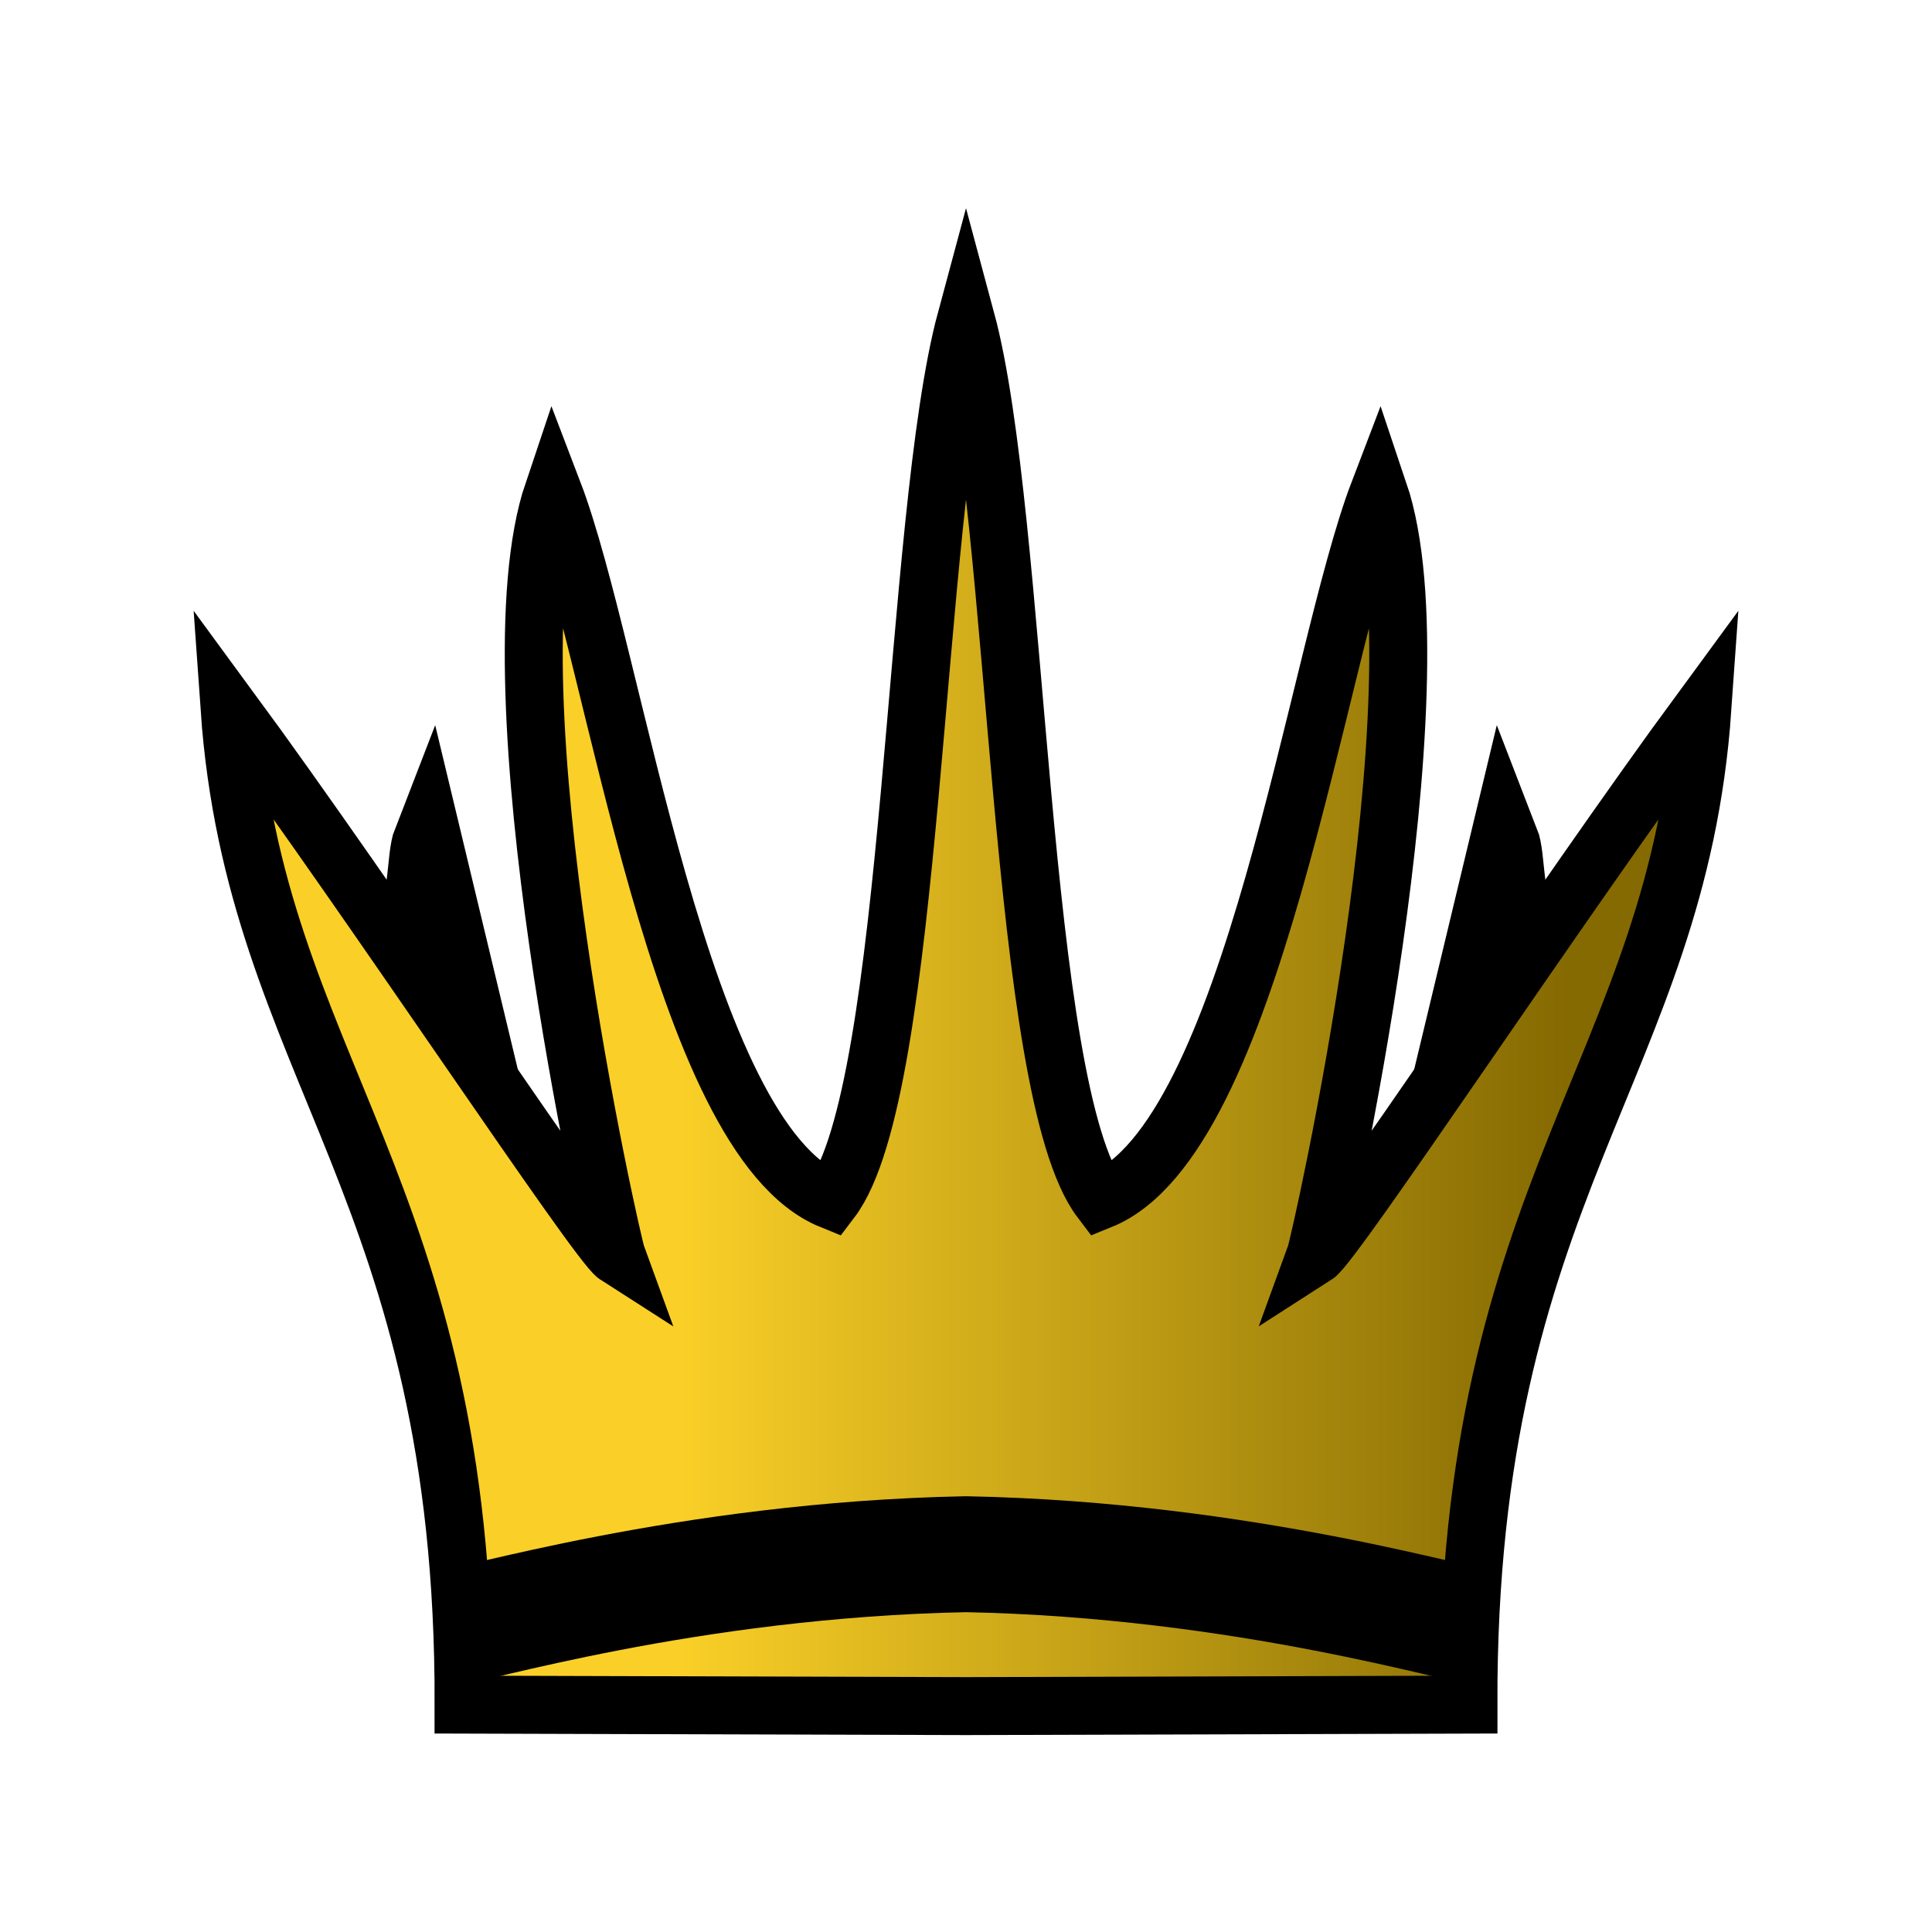
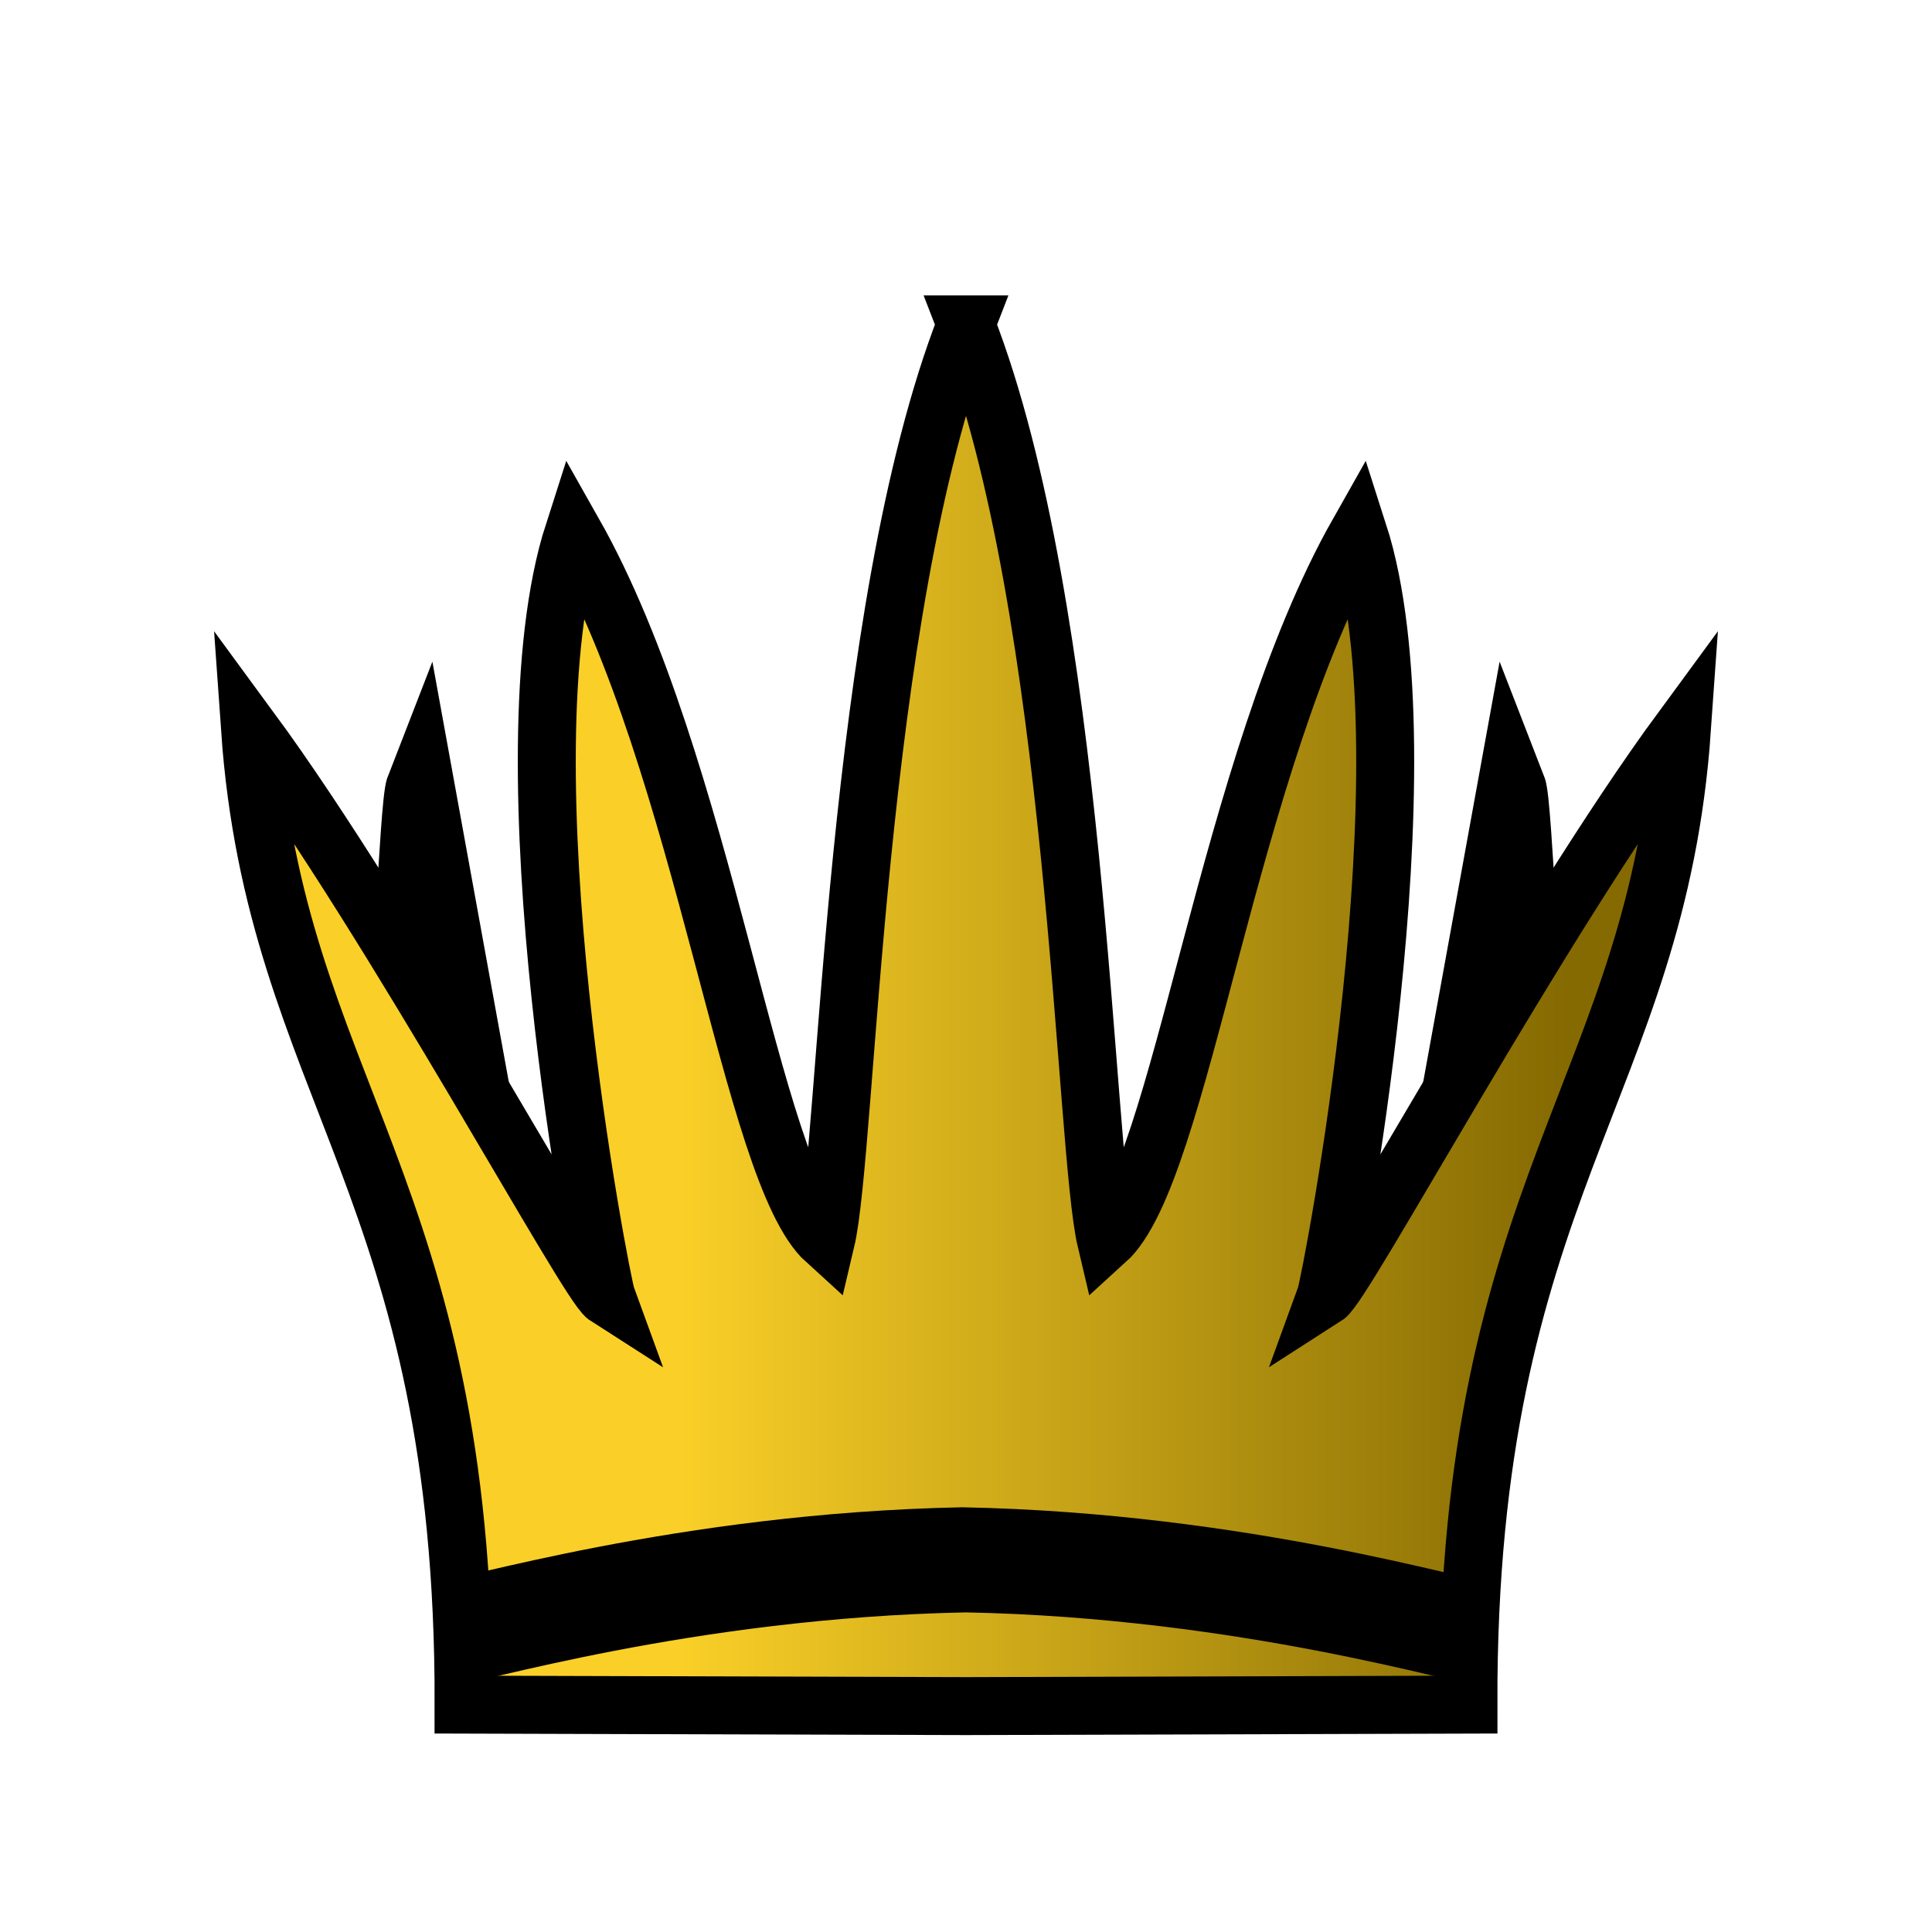
- <svg xmlns="http://www.w3.org/2000/svg" xmlns:xlink="http://www.w3.org/1999/xlink" width="100mm" height="100mm" viewBox="0 0 100 100" version="1.1" id="svg1">
+ <svg xmlns="http://www.w3.org/2000/svg" xmlns:xlink="http://www.w3.org/1999/xlink" width="100mm" height="100mm" viewBox="0 0 100 100" version="1.1" id="svg1" xml:space="preserve">
  <defs id="defs1">
    <linearGradient xlink:href="#linearGradient7" id="linearGradient16-20" x1="669.466" y1="273.734" x2="816.508" y2="273.734" gradientUnits="userSpaceOnUse" />
    <linearGradient id="linearGradient7">
      <stop style="stop-color:#fad028;stop-opacity:1;" offset="0" id="stop6" />
      <stop style="stop-color:#856a02;stop-opacity:1;" offset="1" id="stop7" />
    </linearGradient>
  </defs>
  <g id="layer1">
-     <g id="g11-6" transform="matrix(0.2645833,0,0,0.2645833,1.6570969e-6,0.2047409)">
-       <path style="fill:none;fill-rule:evenodd;stroke:#000000;stroke-width:11.339;stroke-dasharray:none" d="m -302.939,192.068 c 2.602,-1.773 1.933,-9.379 3.092,-12.35 l 11.032,45.966 m 169.649,-33.616 c -2.602,-1.773 -1.933,-9.379 -3.092,-12.35 l -11.032,45.966" id="path20-7" transform="matrix(1.186695,0,0,1.186695,439.4315,-49.74083)" />
-       <path style="fill:url(#linearGradient16-20);fill-opacity:1;fill-rule:evenodd;stroke:#000000;stroke-width:9.555;stroke-dasharray:none" d="m 717.592,101.842 c -8.858,32.888 -8.445,126.996 -22.229,145.156 -25.133,-10.211 -35.49,-89.745 -45.832,-116.777 -10.938,32.451 9.624,123.62 10.471,125.939 -3.143,-2.012 -40.096,-57.924 -63.814,-90.197 4.167,59.386 38.789,78.883 38.582,164.195 l 82.822,0.244 82.822,-0.244 c -0.207,-85.312 34.413,-104.809 38.58,-164.195 -23.718,32.274 -60.672,88.186 -63.814,90.197 0.846,-2.32 21.409,-93.489 10.471,-125.939 -10.342,27.033 -20.699,106.566 -45.832,116.777 C 726.035,228.838 726.45,134.73 717.592,101.842 Z" id="path13-6" transform="matrix(1.186695,0,0,1.186695,-662.5855,-59.09879)" />
-       <path style="fill:none;fill-rule:evenodd;stroke:#000000;stroke-width:18.271;stroke-dasharray:none" d="m -283.183,325.371 c 3.263,0.035 37.783,-10.766 81.979,-11.631 44.196,0.865 78.717,11.665 81.979,11.631" id="path21-0" transform="matrix(1.241173,0,0,1.241173,438.7048,-86.13559)" />
+     <g id="g11-6" transform="matrix(0.2645833,0,0,0.2645833,1.6570969e-6,0.2047409)" style="opacity:1">
+       <path style="fill:none;fill-rule:evenodd;stroke:#000000;stroke-width:11.339;stroke-dasharray:none" d="m -305.686,207.261 c 2.602,-1.773 3.512,-39.971 4.671,-42.943 l 12.444,68.445 m 172.152,-25.501 c -2.602,-1.773 -3.512,-39.971 -4.671,-42.943 l -12.444,68.445" id="path20-7" transform="matrix(1.186695,0,0,1.186695,439.4315,-41.74083)" />
+       <path style="fill:url(#linearGradient16-20);fill-opacity:1;fill-rule:evenodd;stroke:#000000;stroke-width:9.555;stroke-dasharray:none" d="m 717.592,102.627 c -18.493,47.451 -19.447,135.663 -23.104,151.09 -12.482,-11.303 -19.763,-78.196 -41.586,-116.756 -12.171,37.841 4.57,123.622 5.416,125.941 -3.143,-2.012 -35.042,-61.295 -58.76,-93.568 4.167,59.386 35.418,75.512 35.211,160.824 l 82.822,0.244 82.822,-0.244 c -0.207,-85.312 31.042,-101.438 35.209,-160.824 -23.718,32.274 -55.615,91.557 -58.758,93.568 0.846,-2.32 17.585,-88.101 5.414,-125.941 -21.823,38.56 -29.104,105.453 -41.586,116.756 -3.656,-15.427 -4.609,-103.639 -23.102,-151.09 z" id="path13-6" transform="matrix(1.186695,0,0,1.186695,-662.5855,-59.09879)" />
+       <path style="fill:none;fill-rule:evenodd;stroke:#000000;stroke-width:11.339;stroke-dasharray:none" d="m 87.226,323.418 c 4.049,0.043 46.896,-13.362 101.75,-14.436 54.854,1.074 97.701,14.479 101.75,14.436" id="path21-0" />
+       <path style="fill:none;fill-rule:evenodd;stroke:#000000;stroke-width:11.396;stroke-dasharray:none" d="m 86.01,314.3 c 4.07,0.043 47.131,-13.429 102.261,-14.508 55.13,1.079 98.192,14.551 102.261,14.508" id="path21-0-3" />
    </g>
  </g>
</svg>
